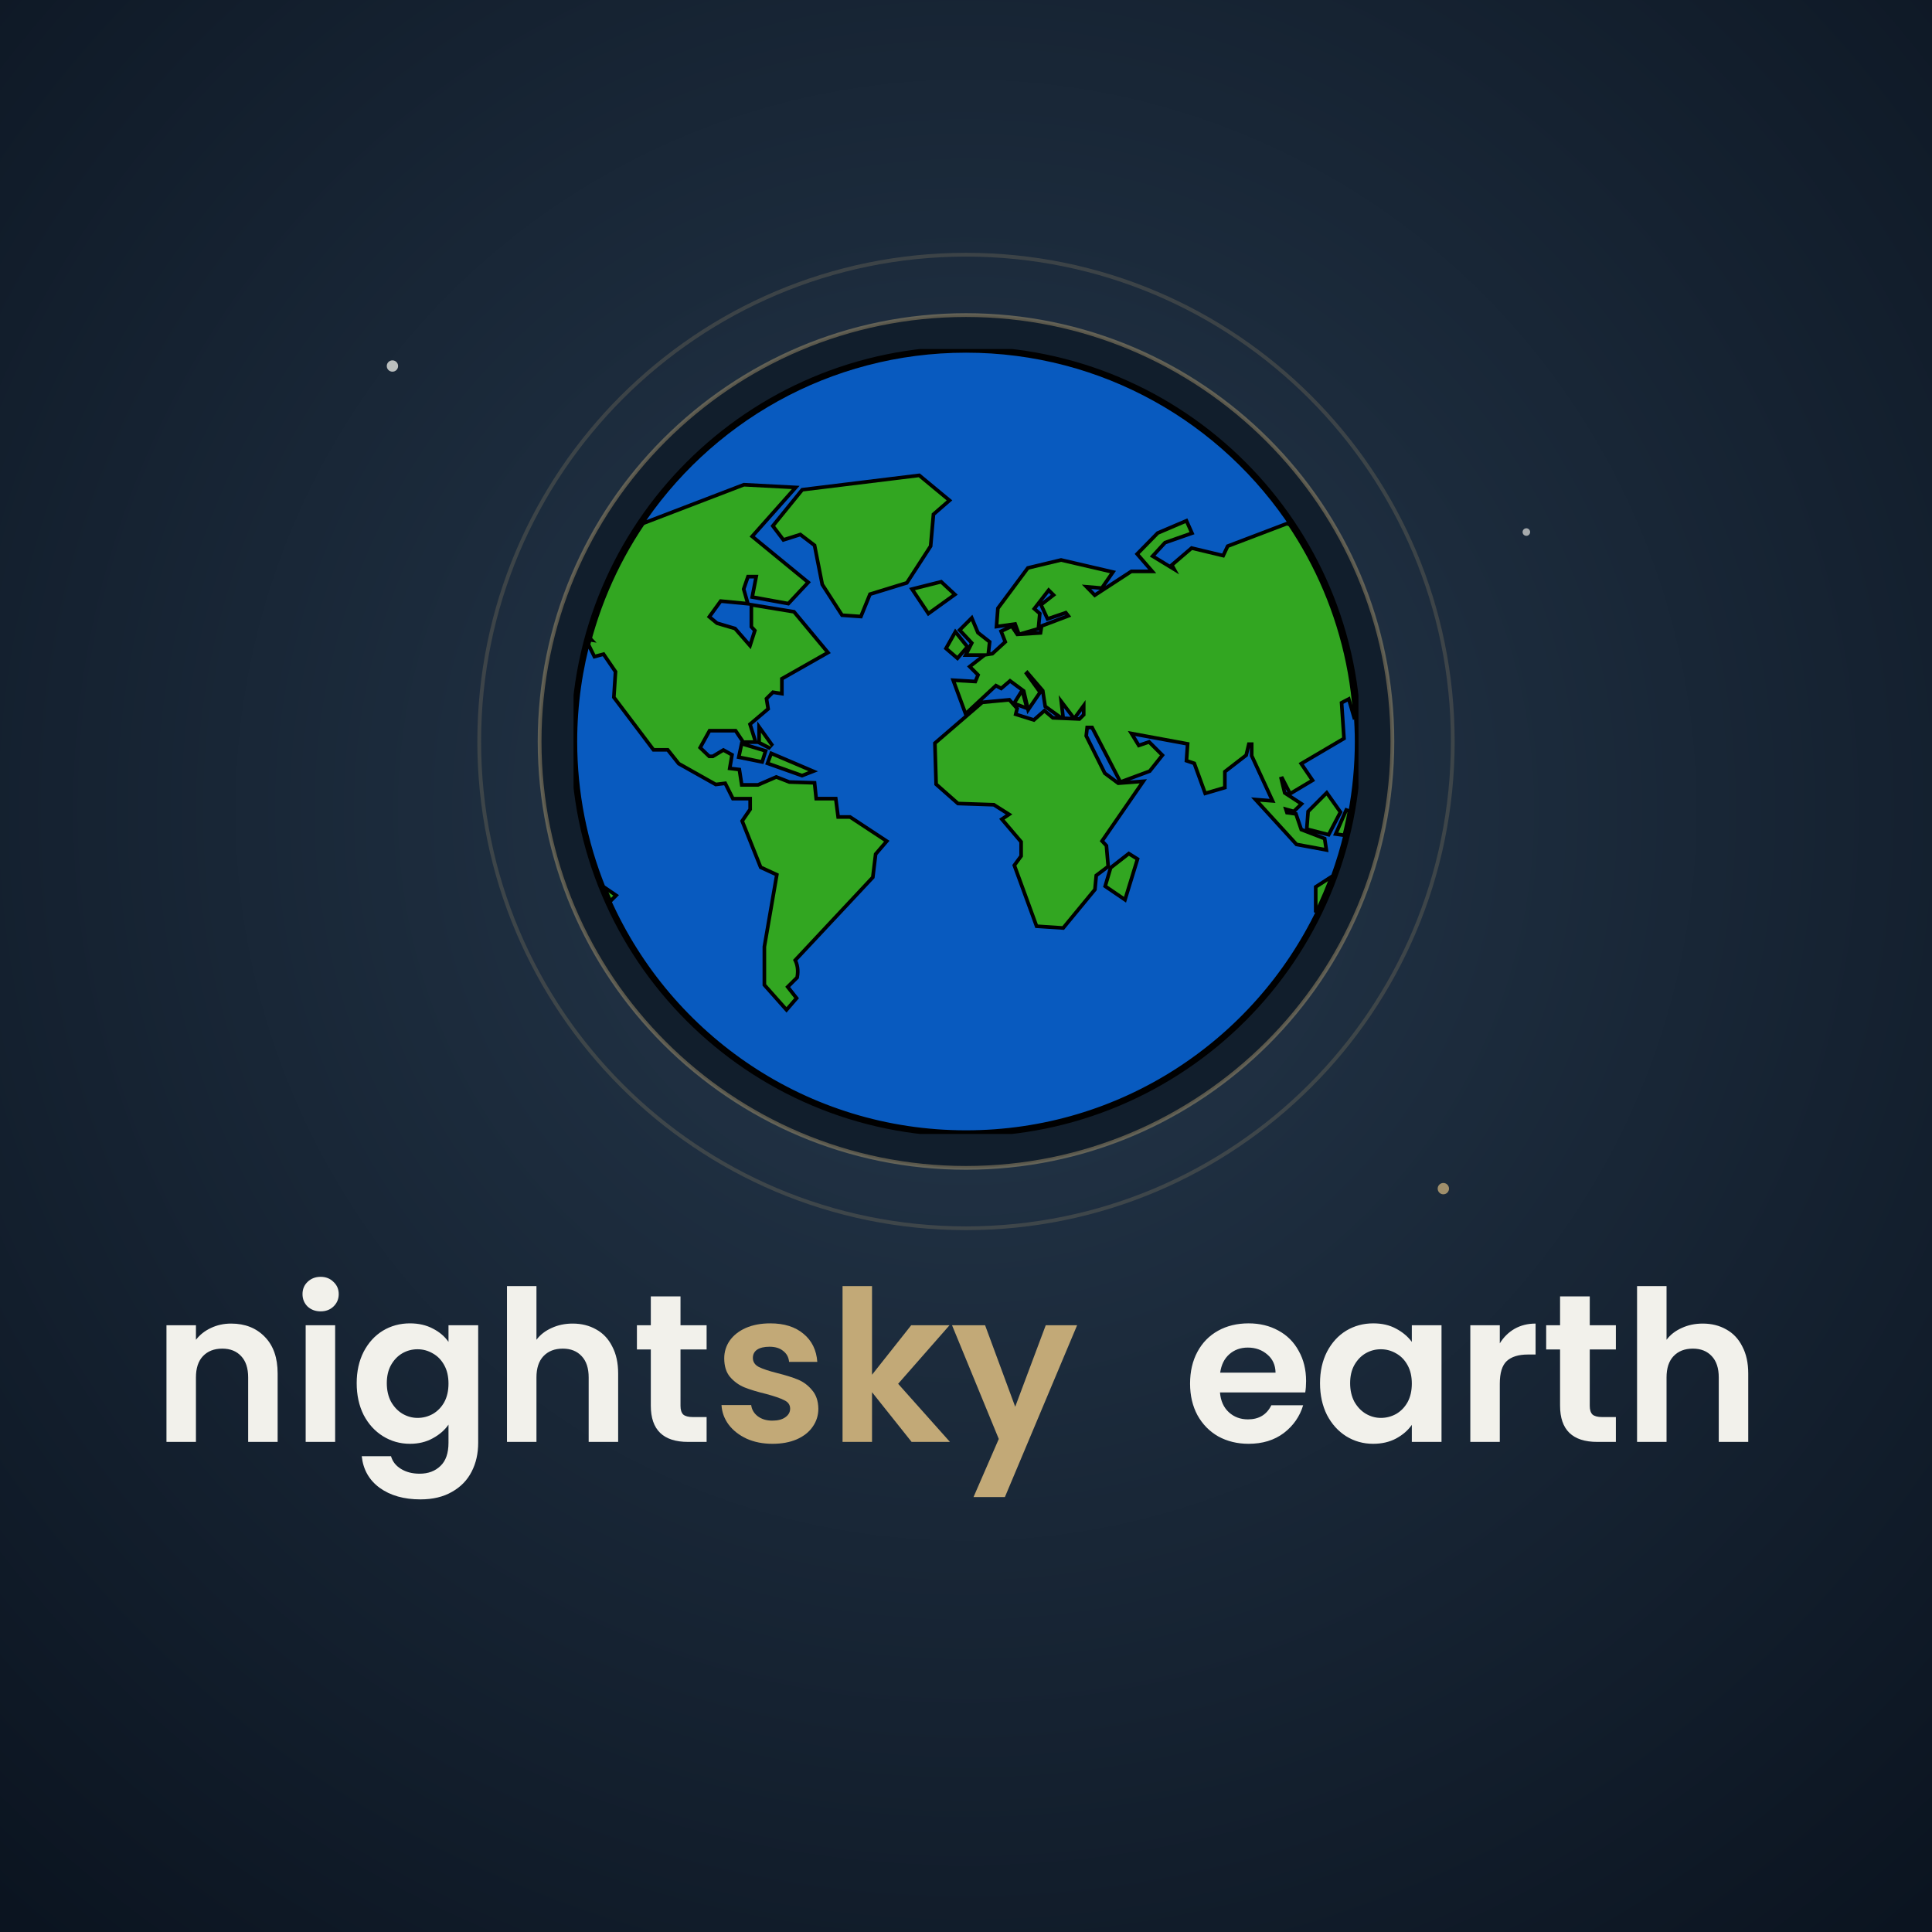
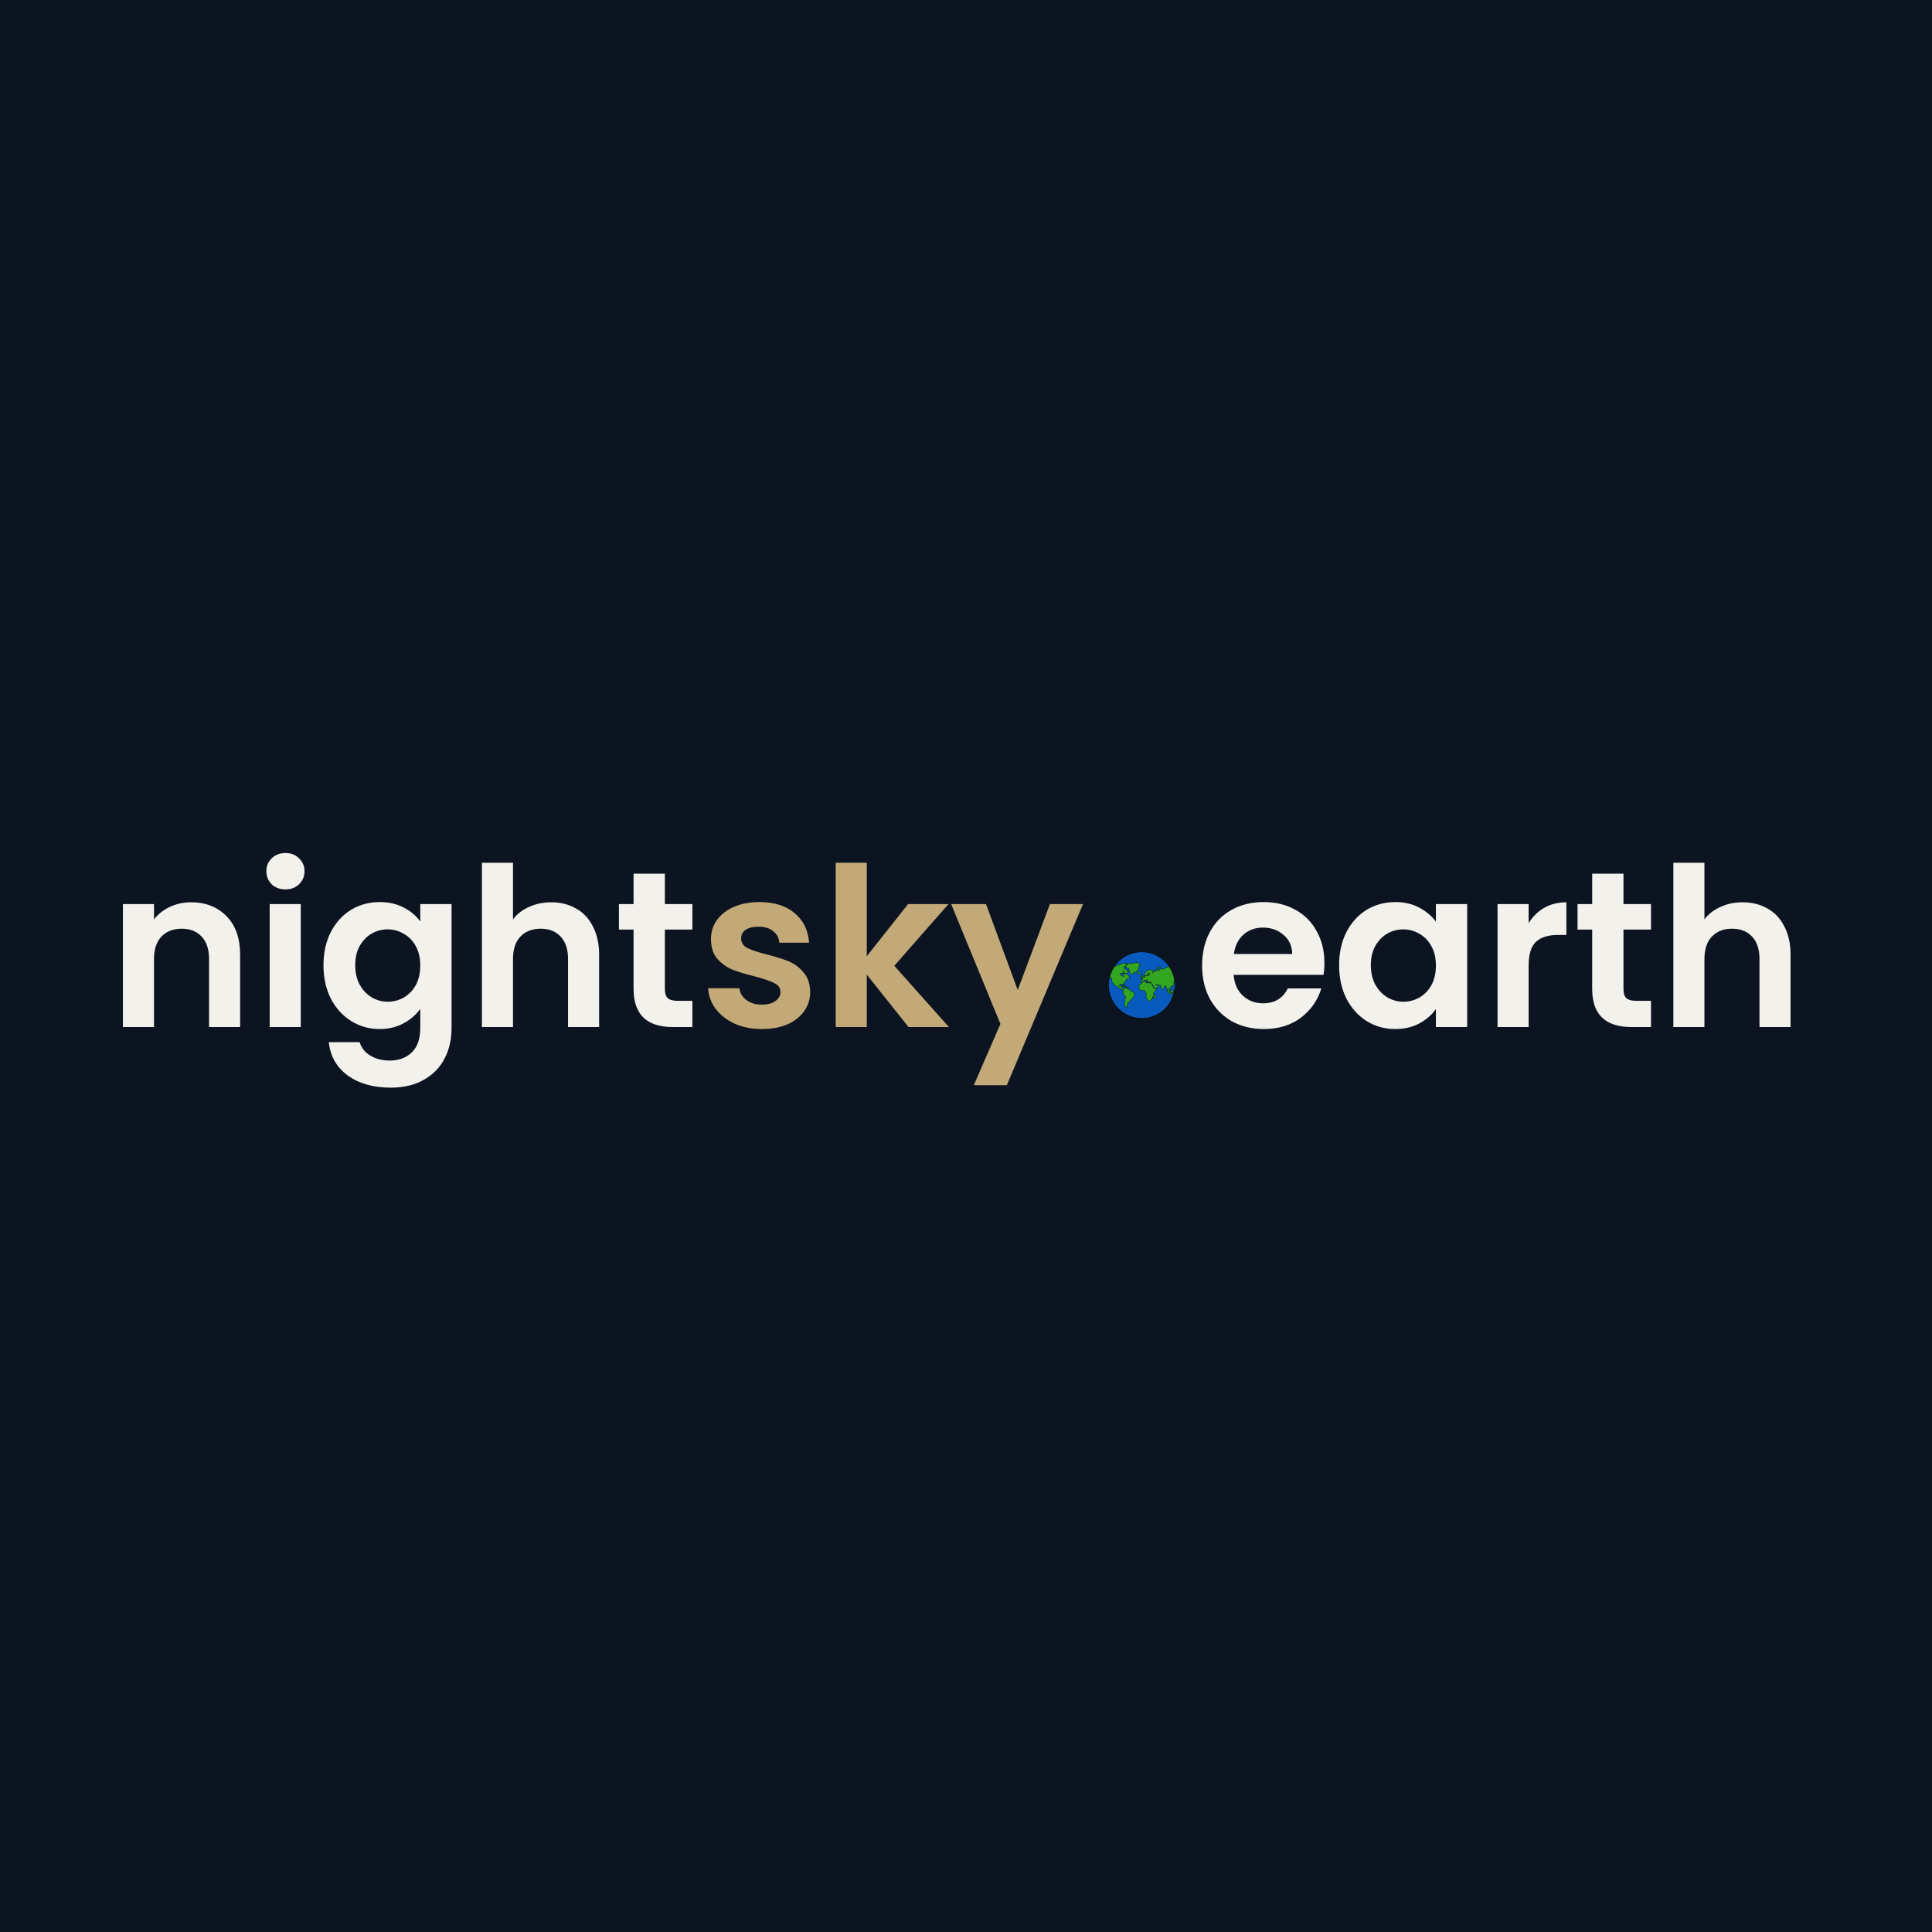
<svg xmlns="http://www.w3.org/2000/svg" width="1024" height="1024" viewBox="0 0 1024 1024" role="img" aria-labelledby="title description">
-   <defs>
-     <radialGradient id="nightPlate" cx="50%" cy="42%" r="75%">
-       <stop offset="0%" stop-color="#26394d" />
-       <stop offset="100%" stop-color="#0b1420" />
-     </radialGradient>
-   </defs>
-   <rect width="1024" height="1024" fill="url(#nightPlate)" />
-   <circle cx="512" cy="393" r="258" fill="none" stroke="#c2a977" stroke-opacity=".2" stroke-width="2" />
-   <circle cx="512" cy="393" r="226" fill="#111e2c" stroke="#c2a977" stroke-opacity=".42" stroke-width="2" />
-   <circle cx="208" cy="194" r="3" fill="#f2f1eb" opacity=".75" />
-   <circle cx="809" cy="282" r="2" fill="#f2f1eb" opacity=".65" />
-   <circle cx="765" cy="630" r="3" fill="#c2a977" opacity=".8" />
-   <g transform="translate(304 185) scale(7.704) translate(-814 -91)">
+   <rect width="1024" height="1024" fill="#0b1420" />
+   <svg x="54" y="445" width="916" height="134" viewBox="0 0 1397 205" fill="none">
    <g clip-path="url(#clip0_2027_63)">
      <path d="M841 144.935C855.876 144.935 867.935 132.876 867.935 118C867.935 103.124 855.876 91.065 841 91.065C826.124 91.065 814.064 103.124 814.064 118C814.064 132.876 826.124 144.935 841 144.935Z" fill="#32A621" stroke-width="0.5" stroke="black" />
      <mask id="mask0_2027_63" style="mask-type:luminance" maskUnits="userSpaceOnUse" x="814" y="91" width="54" height="54">
        <path d="M865.184 129.581V128.072L866.347 127.321C866.706 126.345 867.004 125.341 867.25 124.316L867.228 124.353L866.613 124.266L867.228 122.868L867.534 122.98C867.835 121.366 868 119.702 868 118C868 117.335 867.968 116.677 867.92 116.023L867.768 116.126L867.41 114.897L866.708 115.261L866.875 117.723L863.883 119.485L864.663 120.632L863.349 121.417L862.816 120.381L862.536 120.464L862.816 121.613L863.884 122.312L863.515 122.673L862.817 122.479L862.987 123.01L863.605 123.094L863.966 124.154L865.561 124.771L865.641 125.306L863.801 124.966L861.224 122.144L862.292 122.227L860.779 118.952V118.06H860.358L860.164 118.871L858.683 120.016V121.079L857.532 121.417L856.8 119.404L856.298 119.235L856.379 118.06L852.132 117.277L852.833 118.423L853.561 118.172L854.343 118.952L853.561 119.935L851.682 120.633L849.75 116.911H849.223L849.141 117.637L850.451 120.267L851.436 120.998L852.946 120.883L850.2 124.857L850.539 125.222L850.651 126.539L849.841 127.15L849.749 128.132L847.63 130.702L845.945 130.59L844.464 126.539L844.916 125.921V124.857L843.653 123.372L844.188 123.011L842.953 122.228L840.496 122.144L839.067 120.883L838.986 118.171L842.173 115.426L843.931 115.261L844.381 115.764L844.269 116.213L845.699 116.659L846.397 116.044L846.928 116.495L848.854 116.578L849.222 116.213V115.15L848.441 116.213L847.377 114.813L847.539 116.213L846.563 115.515L846.398 114.451L845.224 113.082L844.998 113.304L845.946 114.616L845.33 115.516L845.081 114.451L844.022 113.669L843.403 114.2L843.037 114.004L841.023 115.879L840.301 113.919L841.721 114.004L841.977 113.393L841.443 112.858L842.338 112.158L842.869 112.076L843.848 111.181L843.572 110.478L844.105 110.225L844.464 110.759L846.232 110.647L846.314 110.144L848.24 109.413L847.907 108.992L846.675 109.413L846.314 108.631L847.208 107.933L846.675 107.4L845.525 108.884L845.945 109.25L845.862 110.144L844.72 110.478L844.463 109.779L843.233 109.948L843.314 108.884L845.329 106.171L847.538 105.64L850.901 106.422L850.282 107.317L848.968 107.204L849.839 108.097L852.409 106.422H854.087L852.944 105.105L854.258 103.764L856.101 102.977L856.377 103.595L854.621 104.21L853.643 105.275L855.659 106.503L855.318 105.887L856.554 104.828L858.763 105.357L859.094 104.659L863.071 103.146L863.623 103.271C858.805 95.886 850.476 91 841 91C831.518 91 823.183 95.892 818.366 103.286L825.739 100.46L829.017 100.633L826.108 103.903L829.963 107.063L828.732 108.379L826.437 107.962L826.716 106.533H825.911L825.573 107.51L825.822 108.379L824.064 108.209L823.169 109.442L823.81 109.974L825.04 110.337L826.192 111.652L826.613 110.337L826.357 110.059V108.742L829.099 109.191L831.312 111.848L828.207 113.611V114.562L827.673 114.479L827.139 115.009L827.252 115.707L825.996 116.771L826.357 117.918L825.74 117.919L825.213 117.132H823.282L822.553 118.448L823.282 119.147H823.613L824.311 118.73L824.763 118.982L824.599 119.958L825.297 120.042L825.462 121.11H826.716L827.951 120.575L828.822 120.913L830.467 120.965L830.58 122.057H831.929L832.093 123.319H832.987L835.361 124.883L834.663 125.695L834.469 127.288L829.098 133.025C829.287 133.363 829.34 133.743 829.266 134.174L828.565 134.873L829.182 135.656L828.649 136.273L827.252 134.7V132.13L828.123 127.092L826.971 126.563L825.74 123.483L826.275 122.703V121.808H825.04L824.506 120.741L823.809 120.828L821.319 119.428L820.539 118.448H819.561L816.9 114.922L817.013 113.163L816.116 111.847L815.501 112.014L815.057 111.119L815.585 111.202L815.032 110.614C814.365 112.962 814 115.438 814 118C814 121.562 814.697 124.961 815.95 128.075L815.953 128.072L816.734 128.605L816.342 128.997C820.554 138.425 830.006 145 841 145C851.738 145 861.01 138.731 865.361 129.654L865.184 129.581ZM864.575 123.933L864.656 122.869L865.8 121.722L866.614 122.869L865.883 124.267L864.575 123.933ZM844.818 114.788L845.015 115.515L844.489 115.318L844.818 114.788ZM826.89 117.389L827.589 118.365L826.89 118.003V117.389ZM826.89 119.261L825.514 118.982L825.657 118.309L827.055 118.73L826.89 119.261ZM829.717 120.215L827.505 119.428L827.672 118.982L830.158 120.042L829.717 120.215ZM841.352 109.721L841.715 110.589L842.495 111.201L842.413 111.929H841.181L841.547 111.201L840.736 110.337L841.352 109.721ZM840.933 111.484L840.399 112.099L839.783 111.569L840.286 110.676L840.933 111.484ZM834.301 107.763L833.687 109.272L832.543 109.191L831.227 107.148L830.693 104.435L829.625 103.622L828.483 103.984L827.868 103.173L829.799 100.796L837.745 99.821L839.67 101.415L838.64 102.31L838.444 104.518L836.85 106.979L834.301 107.763ZM837.488 107.593L839.256 107.149L840.038 107.875L838.444 109.023L837.488 107.593ZM851.869 128.687L850.72 127.905L851.059 126.759L852.207 125.864L852.652 126.142L851.869 128.687Z" fill="white" />
      </mask>
      <g mask="url(#mask0_2027_63)">
        <path d="M865.184 129.581V128.072L866.347 127.321C866.706 126.345 867.004 125.341 867.25 124.316L867.228 124.353L866.613 124.266L867.228 122.868L867.534 122.98C867.835 121.366 868 119.702 868 118C868 117.335 867.968 116.677 867.92 116.023L867.768 116.126L867.41 114.897L866.708 115.261L866.875 117.723L863.883 119.485L864.663 120.632L863.349 121.417L862.816 120.381L862.536 120.464L862.816 121.613L863.884 122.312L863.515 122.673L862.817 122.479L862.987 123.01L863.605 123.094L863.966 124.154L865.561 124.771L865.641 125.306L863.801 124.966L861.224 122.144L862.292 122.227L860.779 118.952V118.06H860.358L860.164 118.871L858.683 120.016V121.079L857.532 121.417L856.8 119.404L856.298 119.235L856.379 118.06L852.132 117.277L852.833 118.423L853.561 118.172L854.343 118.952L853.561 119.935L851.682 120.633L849.75 116.911H849.223L849.141 117.637L850.451 120.267L851.436 120.998L852.946 120.883L850.2 124.857L850.539 125.222L850.651 126.539L849.841 127.15L849.749 128.132L847.63 130.702L845.945 130.59L844.464 126.539L844.916 125.921V124.857L843.653 123.372L844.188 123.011L842.953 122.228L840.496 122.144L839.067 120.883L838.986 118.171L842.173 115.426L843.931 115.261L844.381 115.764L844.269 116.213L845.699 116.659L846.397 116.044L846.928 116.495L848.854 116.578L849.222 116.213V115.15L848.441 116.213L847.377 114.813L847.539 116.213L846.563 115.515L846.398 114.451L845.224 113.082L844.998 113.304L845.946 114.616L845.33 115.516L845.081 114.451L844.022 113.669L843.403 114.2L843.037 114.004L841.023 115.879L840.301 113.919L841.721 114.004L841.977 113.393L841.443 112.858L842.338 112.158L842.869 112.076L843.848 111.181L843.572 110.478L844.105 110.225L844.464 110.759L846.232 110.647L846.314 110.144L848.24 109.413L847.907 108.992L846.675 109.413L846.314 108.631L847.208 107.933L846.675 107.4L845.525 108.884L845.945 109.25L845.862 110.144L844.72 110.478L844.463 109.779L843.233 109.948L843.314 108.884L845.329 106.171L847.538 105.64L850.901 106.422L850.282 107.317L848.968 107.204L849.839 108.097L852.409 106.422H854.087L852.944 105.105L854.258 103.764L856.101 102.977L856.377 103.595L854.621 104.21L853.643 105.275L855.659 106.503L855.318 105.887L856.554 104.828L858.763 105.357L859.094 104.659L863.071 103.146L863.623 103.271C858.805 95.886 850.476 91 841 91C831.518 91 823.183 95.892 818.366 103.286L825.739 100.46L829.017 100.633L826.108 103.903L829.963 107.063L828.732 108.379L826.437 107.962L826.716 106.533H825.911L825.573 107.51L825.822 108.379L824.064 108.209L823.169 109.442L823.81 109.974L825.04 110.337L826.192 111.652L826.613 110.337L826.357 110.059V108.742L829.099 109.191L831.312 111.848L828.207 113.611V114.562L827.673 114.479L827.139 115.009L827.252 115.707L825.996 116.771L826.357 117.918L825.74 117.919L825.213 117.132H823.282L822.553 118.448L823.282 119.147H823.613L824.311 118.73L824.763 118.982L824.599 119.958L825.297 120.042L825.462 121.11H826.716L827.951 120.575L828.822 120.913L830.467 120.965L830.58 122.057H831.929L832.093 123.319H832.987L835.361 124.883L834.663 125.695L834.469 127.288L829.098 133.025C829.287 133.363 829.34 133.743 829.266 134.174L828.565 134.873L829.182 135.656L828.649 136.273L827.252 134.7V132.13L828.123 127.092L826.971 126.563L825.74 123.483L826.275 122.703V121.808H825.04L824.506 120.741L823.809 120.828L821.319 119.428L820.539 118.448H819.561L816.9 114.922L817.013 113.163L816.116 111.847L815.501 112.014L815.057 111.119L815.585 111.202L815.032 110.614C814.365 112.962 814 115.438 814 118C814 121.562 814.697 124.961 815.95 128.075L815.953 128.072L816.734 128.605L816.342 128.997C820.554 138.425 830.006 145 841 145C851.738 145 861.01 138.731 865.361 129.654L865.184 129.581ZM864.575 123.933L864.656 122.869L865.8 121.722L866.614 122.869L865.883 124.267L864.575 123.933ZM844.818 114.788L845.015 115.515L844.489 115.318L844.818 114.788ZM826.89 117.389L827.589 118.365L826.89 118.003V117.389ZM826.89 119.261L825.514 118.982L825.657 118.309L827.055 118.73L826.89 119.261ZM829.717 120.215L827.505 119.428L827.672 118.982L830.158 120.042L829.717 120.215ZM841.352 109.721L841.715 110.589L842.495 111.201L842.413 111.929H841.181L841.547 111.201L840.736 110.337L841.352 109.721ZM840.933 111.484L840.399 112.099L839.783 111.569L840.286 110.676L840.933 111.484ZM834.301 107.763L833.687 109.272L832.543 109.191L831.227 107.148L830.693 104.435L829.625 103.622L828.483 103.984L827.868 103.173L829.799 100.796L837.745 99.821L839.67 101.415L838.64 102.31L838.444 104.518L836.85 106.979L834.301 107.763ZM837.488 107.593L839.256 107.149L840.038 107.875L838.444 109.023L837.488 107.593ZM851.869 128.687L850.72 127.905L851.059 126.759L852.207 125.864L852.652 126.142L851.869 128.687Z" fill="#085ABF" stroke-width="0.5" stroke="black" />
      </g>
    </g>
-   </g>
-   <g transform="translate(79 670) scale(.62)">
    <path d="M70.145 50.84C82.025 50.84 91.625 54.62 98.945 62.18C106.265 69.62 109.925 80.06 109.925 93.5V152H84.725V96.92C84.725 89 82.745 82.94 78.785 78.74C74.825 74.42 69.425 72.26 62.585 72.26C55.625 72.26 50.105 74.42 46.025 78.74C42.065 82.94 40.085 89 40.085 96.92V152H14.885V52.28H40.085V64.7C43.445 60.38 47.705 57.02 52.865 54.62C58.145 52.1 63.905 50.84 70.145 50.84ZM146.669 40.4C142.229 40.4 138.509 39.02 135.509 36.26C132.629 33.38 131.189 29.84 131.189 25.64C131.189 21.44 132.629 17.96 135.509 15.2C138.509 12.32 142.229 10.88 146.669 10.88C151.109 10.88 154.769 12.32 157.649 15.2C160.649 17.96 162.149 21.44 162.149 25.64C162.149 29.84 160.649 33.38 157.649 36.26C154.769 39.02 151.109 40.4 146.669 40.4ZM159.089 52.28V152H133.889V52.28H159.089ZM223.046 50.66C230.486 50.66 237.026 52.16 242.666 55.16C248.306 58.04 252.746 61.82 255.986 66.5V52.28H281.366V152.72C281.366 161.96 279.506 170.18 275.786 177.38C272.066 184.7 266.486 190.46 259.046 194.66C251.606 198.98 242.606 201.14 232.046 201.14C217.886 201.14 206.246 197.84 197.126 191.24C188.126 184.64 183.026 175.64 181.826 164.24H206.846C208.166 168.8 210.986 172.4 215.306 175.04C219.746 177.8 225.086 179.18 231.326 179.18C238.646 179.18 244.586 176.96 249.146 172.52C253.706 168.2 255.986 161.6 255.986 152.72V137.24C252.746 141.92 248.246 145.82 242.486 148.94C236.846 152.06 230.366 153.62 223.046 153.62C214.646 153.62 206.966 151.46 200.006 147.14C193.046 142.82 187.526 136.76 183.446 128.96C179.486 121.04 177.506 111.98 177.506 101.78C177.506 91.7 179.486 82.76 183.446 74.96C187.526 67.16 192.986 61.16 199.826 56.96C206.786 52.76 214.526 50.66 223.046 50.66ZM255.986 102.14C255.986 96.02 254.786 90.8 252.386 86.48C249.986 82.04 246.746 78.68 242.666 76.4C238.586 74 234.206 72.8 229.526 72.8C224.846 72.8 220.526 73.94 216.566 76.22C212.606 78.5 209.366 81.86 206.846 86.3C204.446 90.62 203.246 95.78 203.246 101.78C203.246 107.78 204.446 113.06 206.846 117.62C209.366 122.06 212.606 125.48 216.566 127.88C220.646 130.28 224.966 131.48 229.526 131.48C234.206 131.48 238.586 130.34 242.666 128.06C246.746 125.66 249.986 122.3 252.386 117.98C254.786 113.54 255.986 108.26 255.986 102.14ZM362.139 50.84C369.699 50.84 376.419 52.52 382.299 55.88C388.179 59.12 392.739 63.98 395.979 70.46C399.339 76.82 401.019 84.5 401.019 93.5V152H375.819V96.92C375.819 89 373.839 82.94 369.879 78.74C365.919 74.42 360.519 72.26 353.679 72.26C346.719 72.26 341.199 74.42 337.119 78.74C333.159 82.94 331.179 89 331.179 96.92V152H305.979V18.8H331.179V64.7C334.419 60.38 338.739 57.02 344.139 54.62C349.539 52.1 355.539 50.84 362.139 50.84ZM454.323 72.98V121.22C454.323 124.58 455.103 127.04 456.663 128.6C458.342 130.04 461.103 130.76 464.943 130.76H476.642V152H460.802C439.562 152 428.943 141.68 428.943 121.04V72.98H417.062V52.28H428.943V27.62H454.323V52.28H476.642V72.98H454.323Z" fill="#F2F1EB" />
    <path d="M532.928 153.62C524.768 153.62 517.448 152.18 510.968 149.3C504.488 146.3 499.328 142.28 495.488 137.24C491.768 132.2 489.728 126.62 489.368 120.5H514.748C515.228 124.34 517.088 127.52 520.328 130.04C523.688 132.56 527.828 133.82 532.748 133.82C537.548 133.82 541.268 132.86 543.908 130.94C546.668 129.02 548.048 126.56 548.048 123.56C548.048 120.32 546.368 117.92 543.008 116.36C539.768 114.68 534.548 112.88 527.348 110.96C519.908 109.16 513.788 107.3 508.988 105.38C504.308 103.46 500.228 100.52 496.748 96.56C493.388 92.6 491.708 87.26 491.708 80.54C491.708 75.02 493.268 69.98 496.388 65.42C499.628 60.86 504.188 57.26 510.068 54.62C516.068 51.98 523.088 50.66 531.128 50.66C543.008 50.66 552.488 53.66 559.568 59.66C566.648 65.54 570.548 73.52 571.268 83.6H547.148C546.788 79.64 545.108 76.52 542.108 74.24C539.228 71.84 535.328 70.64 530.408 70.64C525.848 70.64 522.308 71.48 519.788 73.16C517.388 74.84 516.188 77.18 516.188 80.18C516.188 83.54 517.868 86.12 521.228 87.92C524.588 89.6 529.808 91.34 536.888 93.14C544.088 94.94 550.028 96.8 554.708 98.72C559.388 100.64 563.408 103.64 566.768 107.72C570.248 111.68 572.048 116.96 572.168 123.56C572.168 129.32 570.548 134.48 567.308 139.04C564.188 143.6 559.628 147.2 553.628 149.84C547.748 152.36 540.848 153.62 532.928 153.62Z" fill="#C2A977" />
    <path d="M651.894 152L618.054 109.52V152H592.854V18.8H618.054V94.58L651.534 52.28H684.294L640.374 102.32L684.654 152H651.894ZM793.371 52.28L731.631 199.16H704.811L726.411 149.48L686.451 52.28H714.711L740.451 121.94L766.551 52.28H793.371Z" fill="#C2A977" />
    <path d="M989.12 99.98C989.12 103.58 988.88 106.82 988.4 109.7H915.5C916.1 116.9 918.62 122.54 923.06 126.62C927.5 130.7 932.96 132.74 939.44 132.74C948.8 132.74 955.46 128.72 959.42 120.68H986.6C983.72 130.28 978.2 138.2 970.04 144.44C961.88 150.56 951.86 153.62 939.98 153.62C930.38 153.62 921.74 151.52 914.06 147.32C906.5 143 900.56 136.94 896.24 129.14C892.04 121.34 889.94 112.34 889.94 102.14C889.94 91.82 892.04 82.76 896.24 74.96C900.44 67.16 906.32 61.16 913.88 56.96C921.44 52.76 930.14 50.66 939.98 50.66C949.46 50.66 957.92 52.7 965.36 56.78C972.92 60.86 978.74 66.68 982.82 74.24C987.02 81.68 989.12 90.26 989.12 99.98ZM963.02 92.78C962.9 86.3 960.56 81.14 956 77.3C951.44 73.34 945.86 71.36 939.26 71.36C933.02 71.36 927.74 73.28 923.42 77.12C919.22 80.84 916.64 86.06 915.68 92.78H963.02ZM1001.03 101.78C1001.03 91.7 1003.01 82.76 1006.97 74.96C1011.05 67.16 1016.51 61.16 1023.35 56.96C1030.31 52.76 1038.05 50.66 1046.57 50.66C1054.01 50.66 1060.49 52.16 1066.01 55.16C1071.65 58.16 1076.15 61.94 1079.51 66.5V52.28H1104.89V152H1079.51V137.42C1076.27 142.1 1071.77 146 1066.01 149.12C1060.37 152.12 1053.83 153.62 1046.39 153.62C1037.99 153.62 1030.31 151.46 1023.35 147.14C1016.51 142.82 1011.05 136.76 1006.97 128.96C1003.01 121.04 1001.03 111.98 1001.03 101.78ZM1079.51 102.14C1079.51 96.02 1078.31 90.8 1075.91 86.48C1073.51 82.04 1070.27 78.68 1066.19 76.4C1062.11 74 1057.73 72.8 1053.05 72.8C1048.37 72.8 1044.05 73.94 1040.09 76.22C1036.13 78.5 1032.89 81.86 1030.37 86.3C1027.97 90.62 1026.77 95.78 1026.77 101.78C1026.77 107.78 1027.97 113.06 1030.37 117.62C1032.89 122.06 1036.13 125.48 1040.09 127.88C1044.17 130.28 1048.49 131.48 1053.05 131.48C1057.73 131.48 1062.11 130.34 1066.19 128.06C1070.27 125.66 1073.51 122.3 1075.91 117.98C1078.31 113.54 1079.51 108.26 1079.51 102.14ZM1154.71 67.76C1157.95 62.48 1162.15 58.34 1167.31 55.34C1172.59 52.34 1178.59 50.84 1185.31 50.84V77.3H1178.65C1170.73 77.3 1164.73 79.16 1160.65 82.88C1156.69 86.6 1154.71 93.08 1154.71 102.32V152H1129.51V52.28H1154.71V67.76ZM1231.62 72.98V121.22C1231.62 124.58 1232.4 127.04 1233.96 128.6C1235.64 130.04 1238.4 130.76 1242.24 130.76H1253.94V152H1238.1C1216.86 152 1206.24 141.68 1206.24 121.04V72.98H1194.36V52.28H1206.24V27.62H1231.62V52.28H1253.94V72.98H1231.62ZM1328.22 50.84C1335.78 50.84 1342.5 52.52 1348.38 55.88C1354.26 59.12 1358.82 63.98 1362.06 70.46C1365.42 76.82 1367.1 84.5 1367.1 93.5V152H1341.9V96.92C1341.9 89 1339.92 82.94 1335.96 78.74C1332 74.42 1326.6 72.26 1319.76 72.26C1312.8 72.26 1307.28 74.42 1303.2 78.74C1299.24 82.94 1297.26 89 1297.26 96.92V152H1272.06V18.8H1297.26V64.7C1300.5 60.38 1304.82 57.02 1310.22 54.62C1315.62 52.1 1321.62 50.84 1328.22 50.84Z" fill="#F2F1EB" />
-   </g>
-   <defs>
-     <clipPath id="clip0_2027_63">
-       <rect width="54" height="54" fill="white" transform="translate(814 91)" />
-     </clipPath>
-   </defs>
+     <defs>
+       <clipPath id="clip0_2027_63">
+         <rect width="54" height="54" fill="white" transform="translate(814 91)" />
+       </clipPath>
+     </defs>
+   </svg>
</svg>
